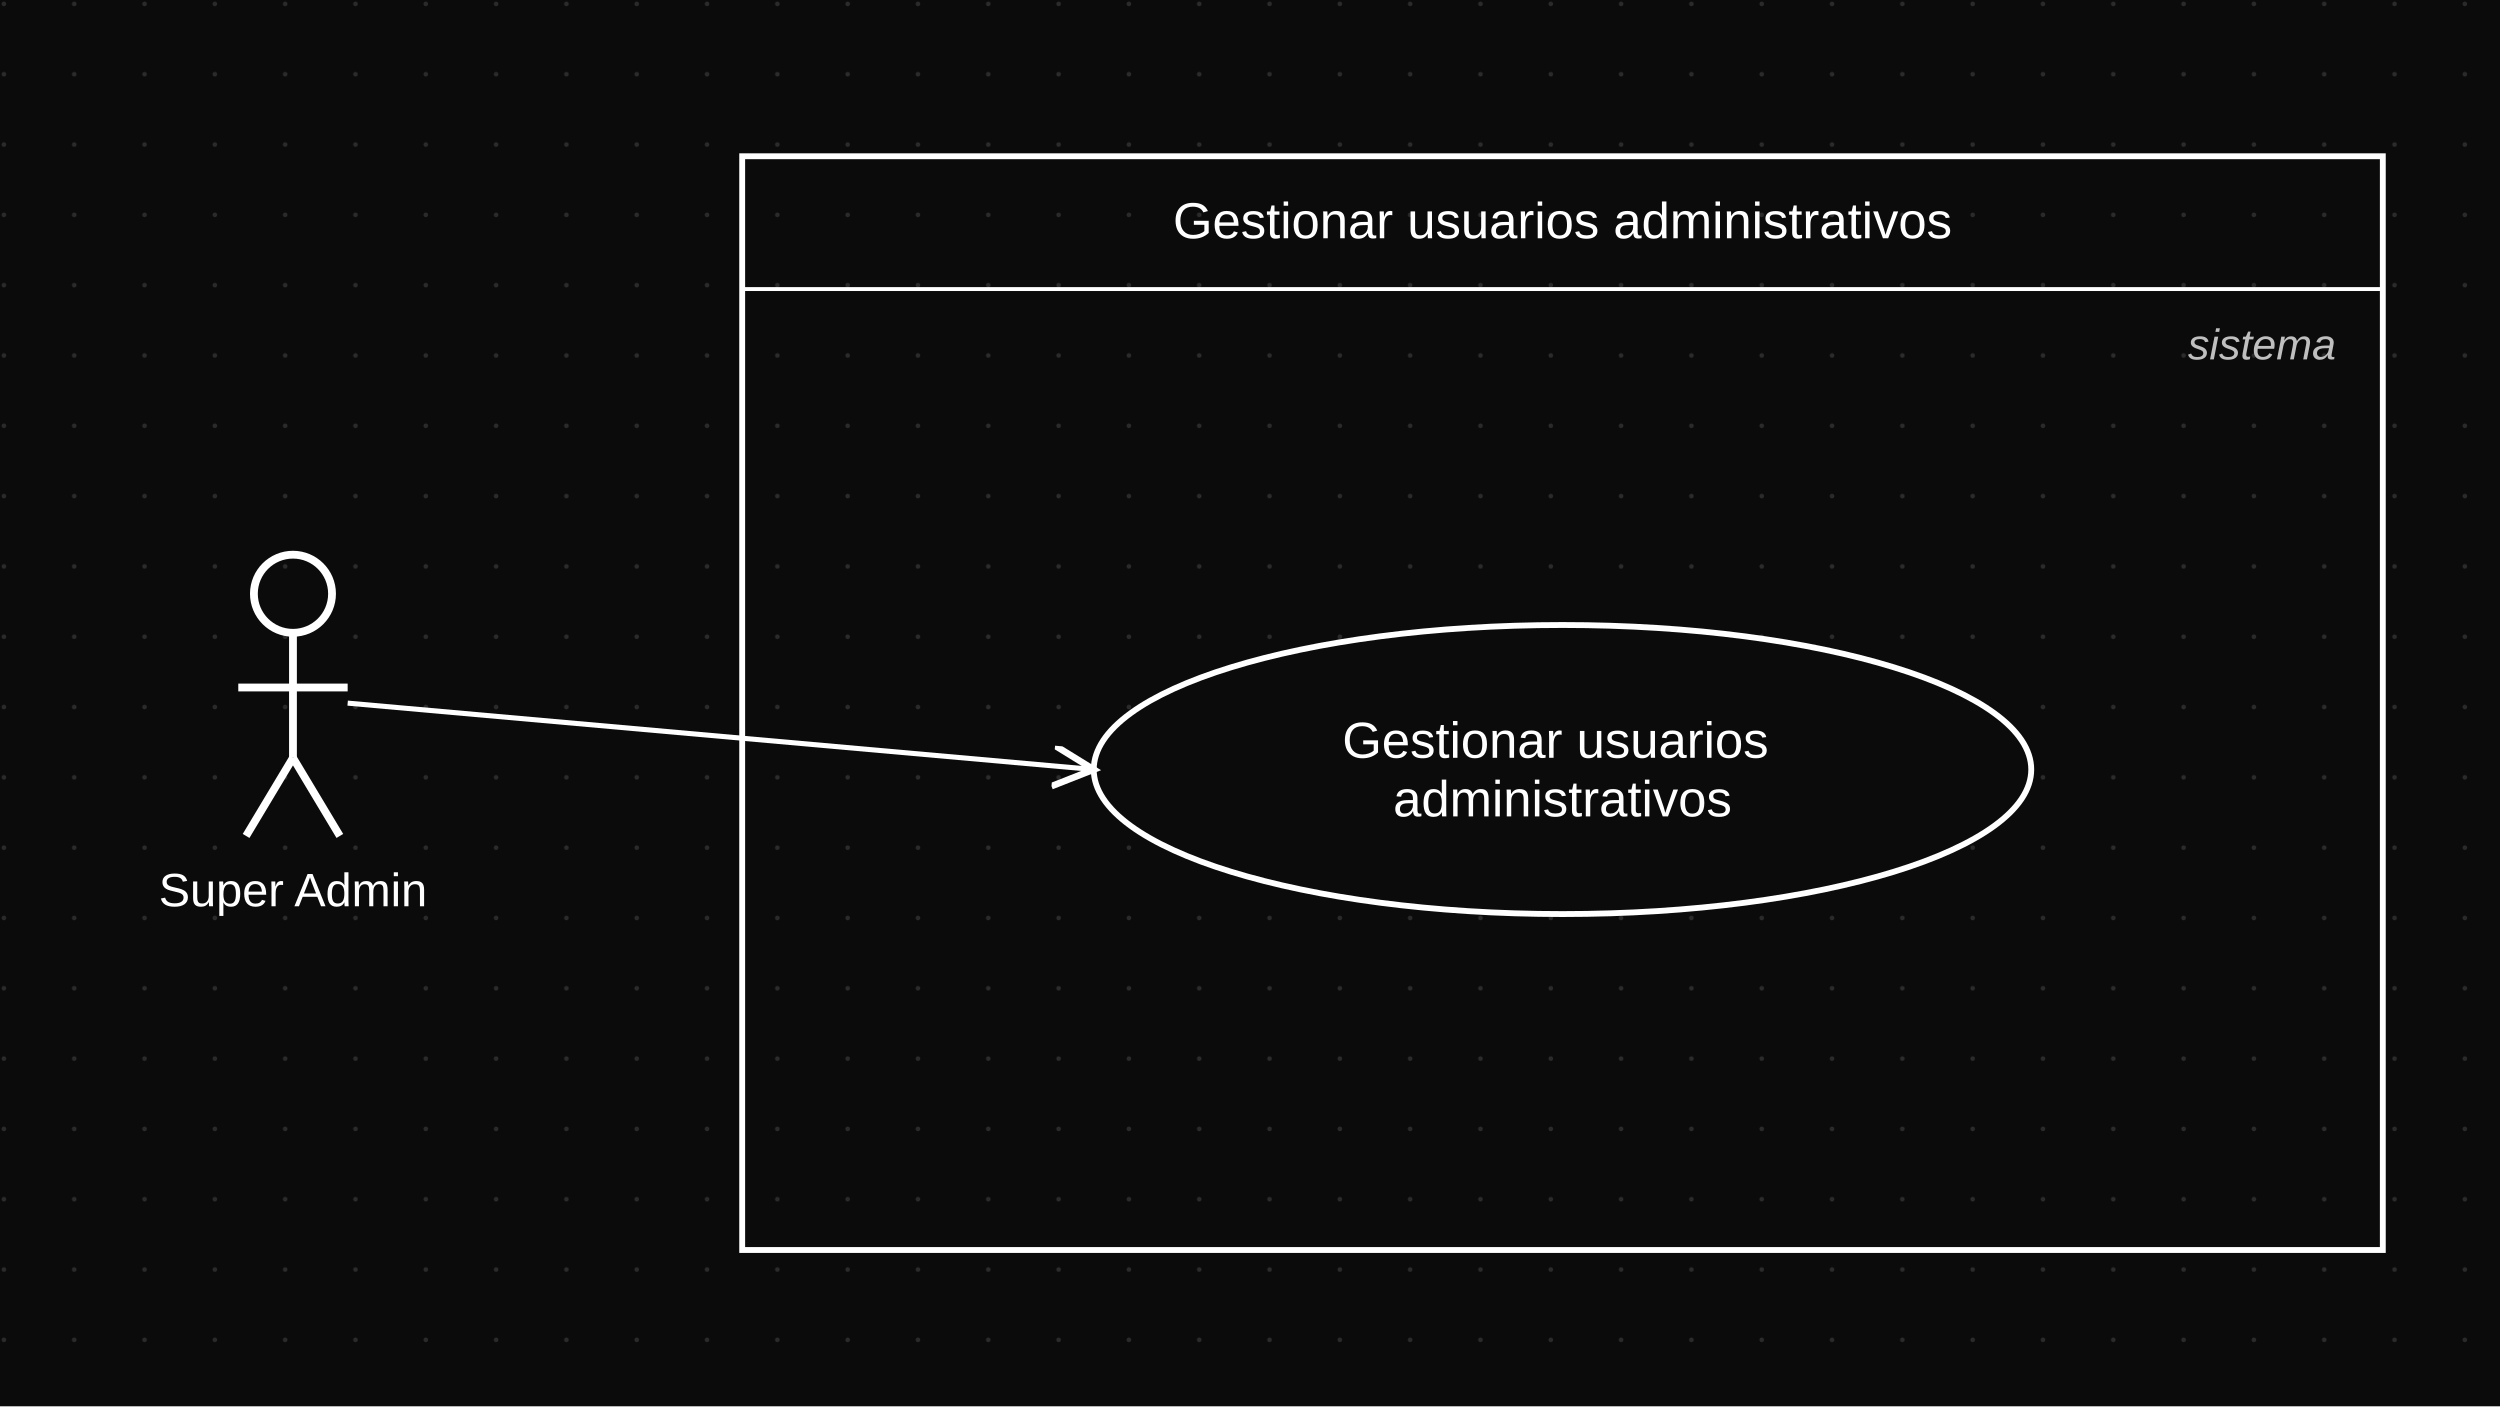
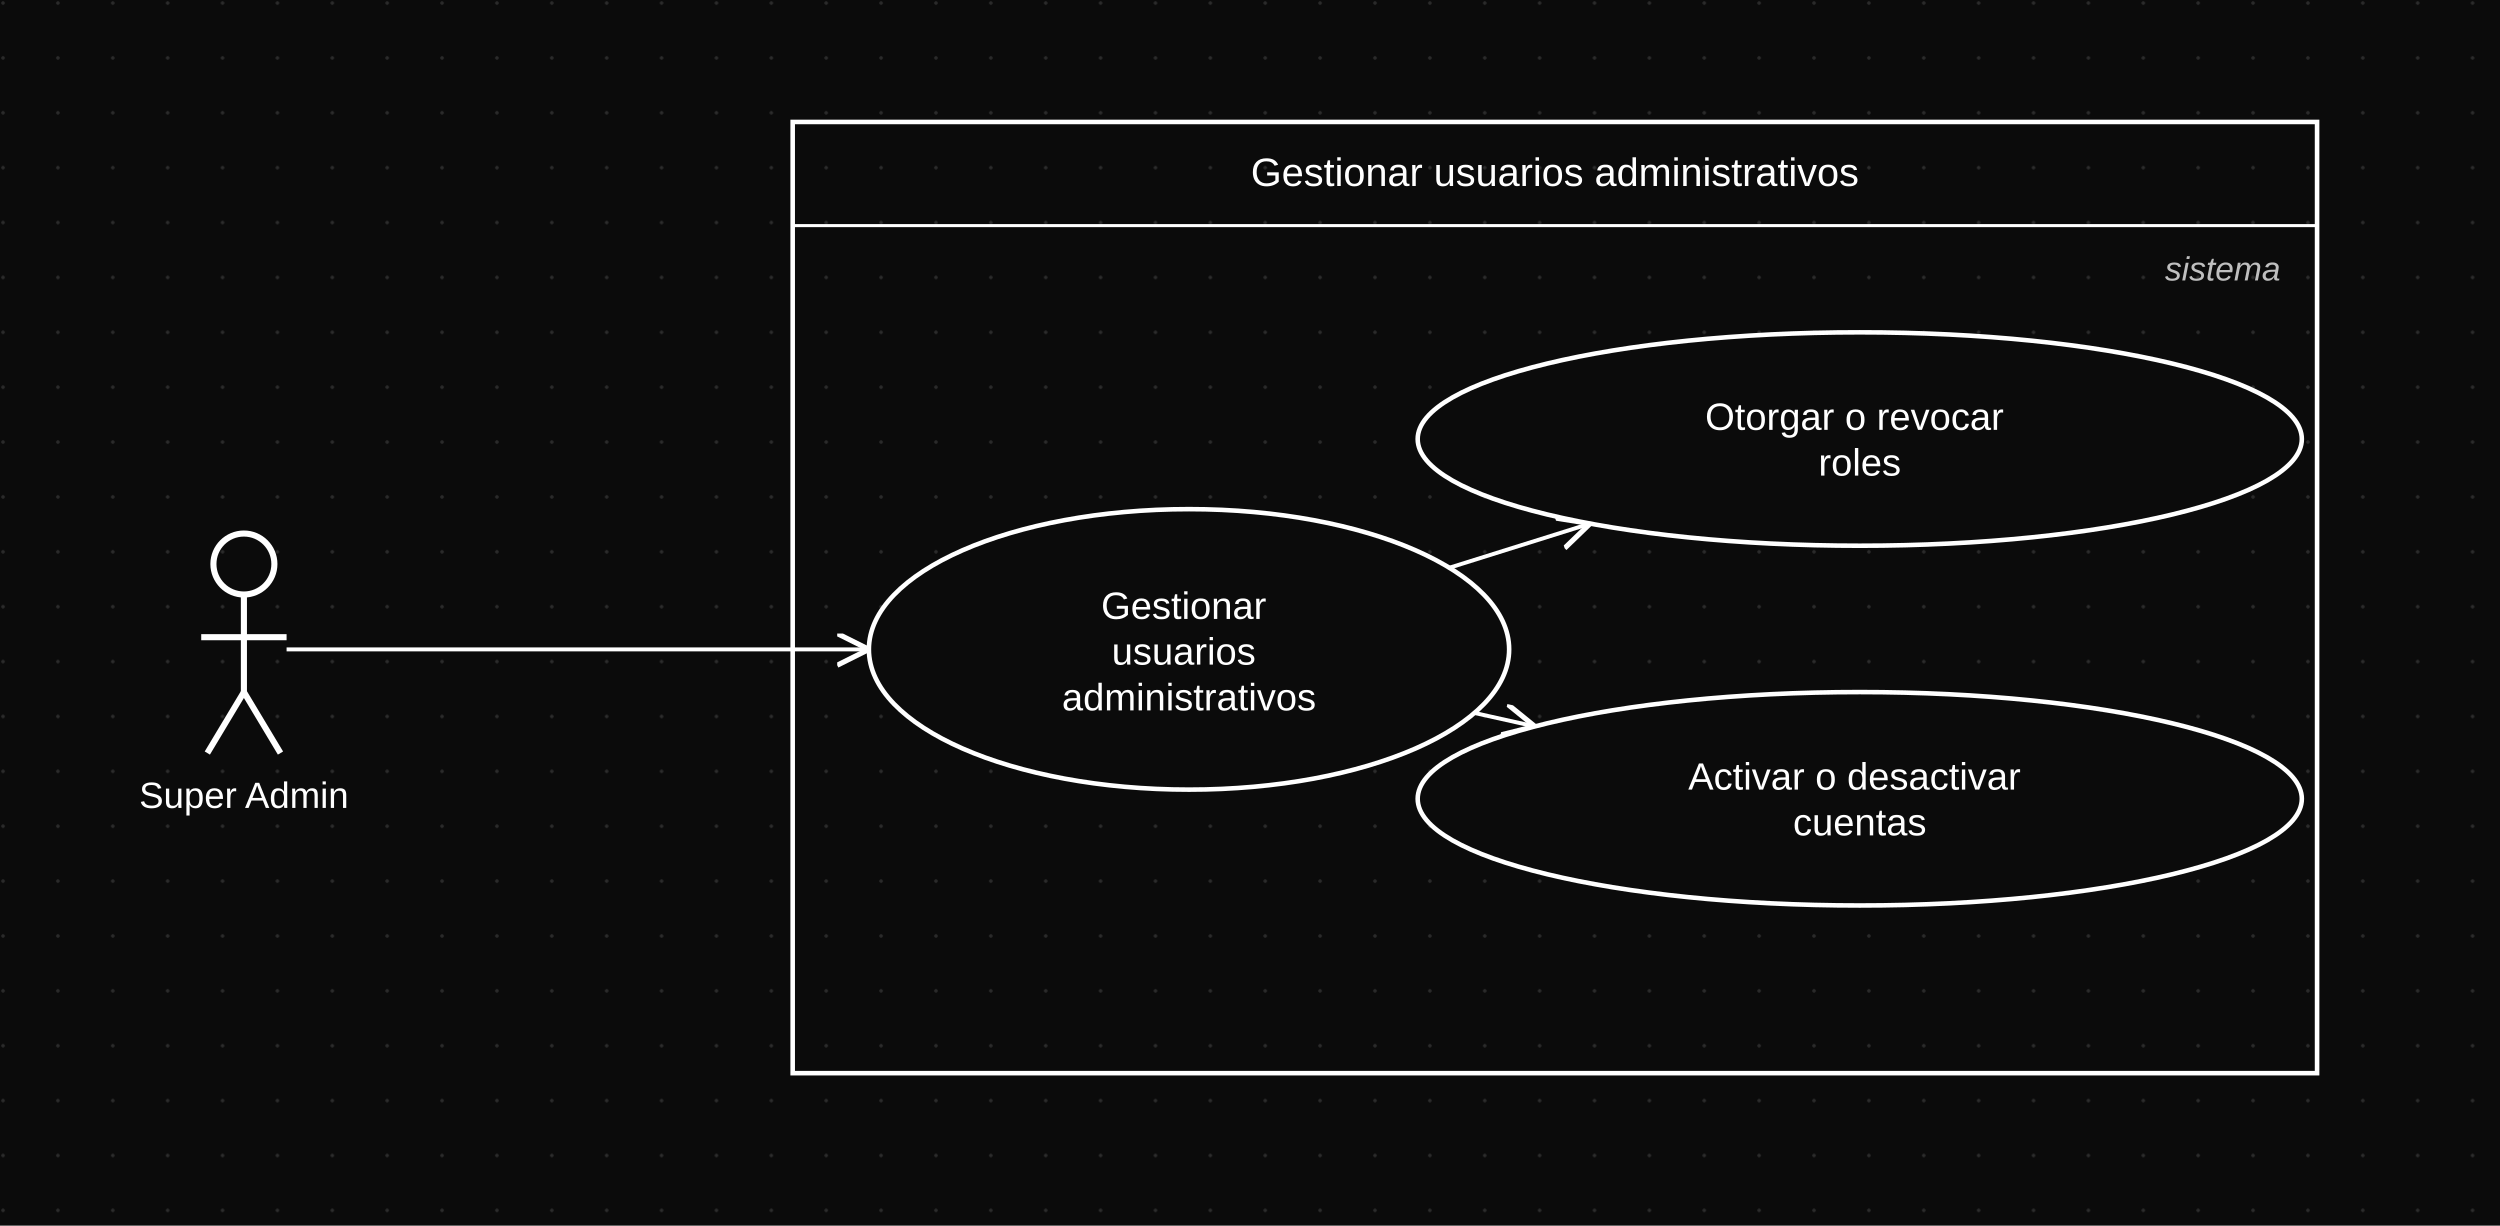
- <svg xmlns="http://www.w3.org/2000/svg" viewBox="0 0 640 360" font-family="Calibri, Arial, sans-serif">
+ <svg xmlns="http://www.w3.org/2000/svg" viewBox="0 0 820 402" font-family="Calibri, Arial, sans-serif">
  <defs>
    <pattern id="grid" width="18" height="18" patternUnits="userSpaceOnUse">
      <circle cx="1" cy="1" r="0.6" fill="#2a2a2a" />
    </pattern>
    <marker id="arrow" markerWidth="10" markerHeight="10" refX="8" refY="4" orient="auto">
      <path d="M0,0 L8,4 L0,8" fill="none" stroke="#ffffff" stroke-width="1.3" />
    </marker>
  </defs>
-   <rect x="0" y="0" width="640" height="360" fill="#0b0b0b" />
-   <rect x="0" y="0" width="640" height="360" fill="url(#grid)" />
-   <rect x="190" y="40" width="420" height="280" fill="none" stroke="#ffffff" stroke-width="1.5" />
-   <line x1="190" y1="74" x2="610" y2="74" stroke="#ffffff" stroke-width="1" />
-   <text x="400" y="61" fill="#ffffff" font-size="13" text-anchor="middle">
-     <tspan x="400" dy="0">Gestionar usuarios administrativos</tspan>
+   <rect x="0" y="0" width="820" height="402" fill="#0b0b0b" />
+   <rect x="0" y="0" width="820" height="402" fill="url(#grid)" />
+   <rect x="260" y="40" width="500" height="312" fill="none" stroke="#ffffff" stroke-width="1.5" />
+   <line x1="260" y1="74" x2="760" y2="74" stroke="#ffffff" stroke-width="1" />
+   <text x="510" y="61" fill="#ffffff" font-size="13" text-anchor="middle">
+     <tspan x="510" dy="0">Gestionar usuarios administrativos</tspan>
  </text>
-   <text x="598" y="92" fill="#bfbfbf" font-size="11" text-anchor="end" font-style="italic">sistema</text>
-   <ellipse cx="400" cy="197" rx="120" ry="37" fill="#0b0b0b" stroke="#ffffff" stroke-width="1.5" />
-   <text x="400" y="201" fill="#ffffff" font-size="13" text-anchor="middle">
-     <tspan x="400" dy="-7">Gestionar usuarios</tspan>
-     <tspan x="400" dy="15">administrativos</tspan>
+   <text x="748" y="92" fill="#bfbfbf" font-size="11" text-anchor="end" font-style="italic">sistema</text>
+   <line x1="94" y1="213" x2="285" y2="213" stroke="#ffffff" stroke-width="1.3" marker-end="url(#arrow)" />
+   <line x1="475.376" y1="186.223" x2="521.564" y2="171.737" stroke="#ffffff" stroke-width="1.3" marker-end="url(#arrow)" />
+   <line x1="483.598" y1="233.847" x2="503.435" y2="238.265" stroke="#ffffff" stroke-width="1.3" marker-end="url(#arrow)" />
+   <ellipse cx="390" cy="213" rx="105" ry="46" fill="#0b0b0b" stroke="#ffffff" stroke-width="1.5" />
+   <text x="390" y="217" fill="#ffffff" font-size="12.5" text-anchor="middle">
+     <tspan x="390" dy="-14">Gestionar</tspan>
+     <tspan x="390" dy="15">usuarios</tspan>
+     <tspan x="390" dy="15">administrativos</tspan>
  </text>
-   <circle cx="75" cy="152" r="10" fill="none" stroke="#ffffff" stroke-width="2" />
-   <line x1="75" y1="162" x2="75" y2="194" stroke="#ffffff" stroke-width="2" />
-   <line x1="61" y1="176" x2="89" y2="176" stroke="#ffffff" stroke-width="2" />
-   <line x1="75" y1="194" x2="63" y2="214" stroke="#ffffff" stroke-width="2" />
-   <line x1="75" y1="194" x2="87" y2="214" stroke="#ffffff" stroke-width="2" />
-   <text x="75" y="232" fill="#ffffff" font-size="12" text-anchor="middle">Super Admin</text>
-   <line x1="89" y1="180" x2="280" y2="197" stroke="#ffffff" stroke-width="1.3" marker-end="url(#arrow)" />
+   <ellipse cx="610" cy="144" rx="145" ry="35" fill="#0b0b0b" stroke="#ffffff" stroke-width="1.5" />
+   <text x="610" y="148" fill="#ffffff" font-size="12.5" text-anchor="middle">
+     <tspan x="610" dy="-7">Otorgar o revocar</tspan>
+     <tspan x="610" dy="15">roles</tspan>
+   </text>
+   <ellipse cx="610" cy="262" rx="145" ry="35" fill="#0b0b0b" stroke="#ffffff" stroke-width="1.5" />
+   <text x="610" y="266" fill="#ffffff" font-size="12.5" text-anchor="middle">
+     <tspan x="610" dy="-7">Activar o desactivar</tspan>
+     <tspan x="610" dy="15">cuentas</tspan>
+   </text>
+   <circle cx="80" cy="185" r="10" fill="none" stroke="#ffffff" stroke-width="2" />
+   <line x1="80" y1="195" x2="80" y2="227" stroke="#ffffff" stroke-width="2" />
+   <line x1="66" y1="209" x2="94" y2="209" stroke="#ffffff" stroke-width="2" />
+   <line x1="80" y1="227" x2="68" y2="247" stroke="#ffffff" stroke-width="2" />
+   <line x1="80" y1="227" x2="92" y2="247" stroke="#ffffff" stroke-width="2" />
+   <text x="80" y="265" fill="#ffffff" font-size="12" text-anchor="middle">Super Admin</text>
</svg>
